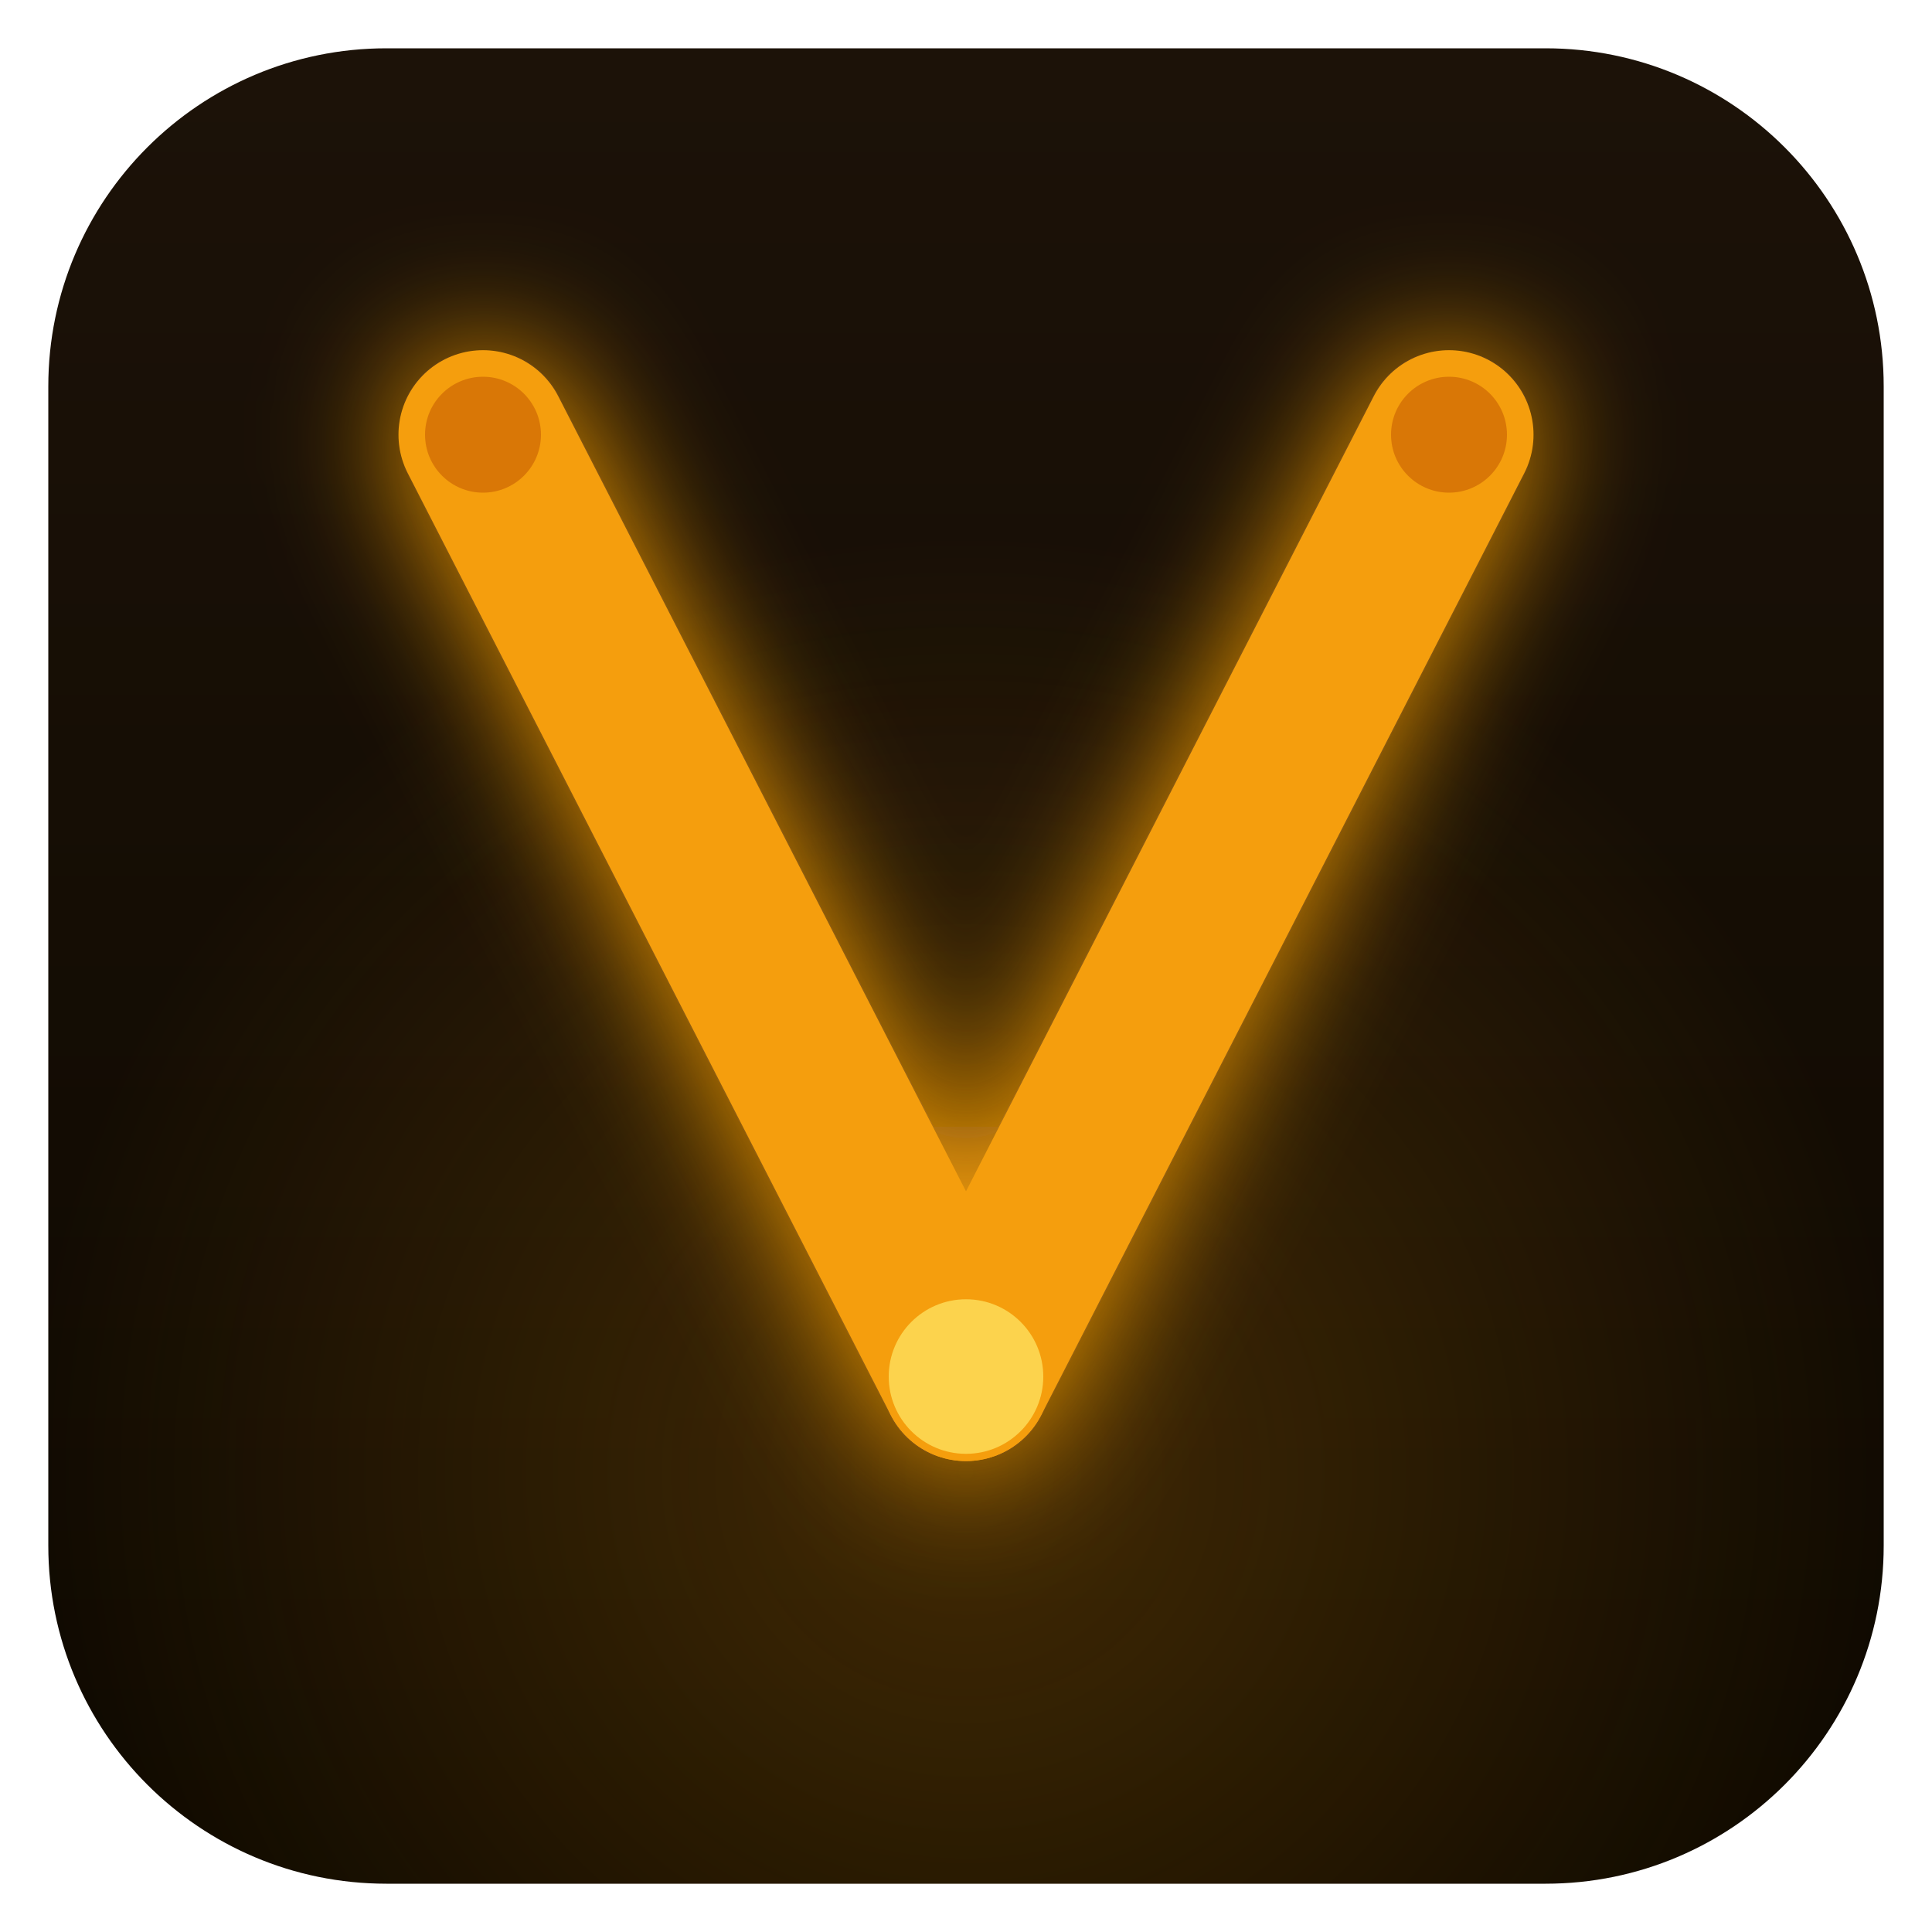
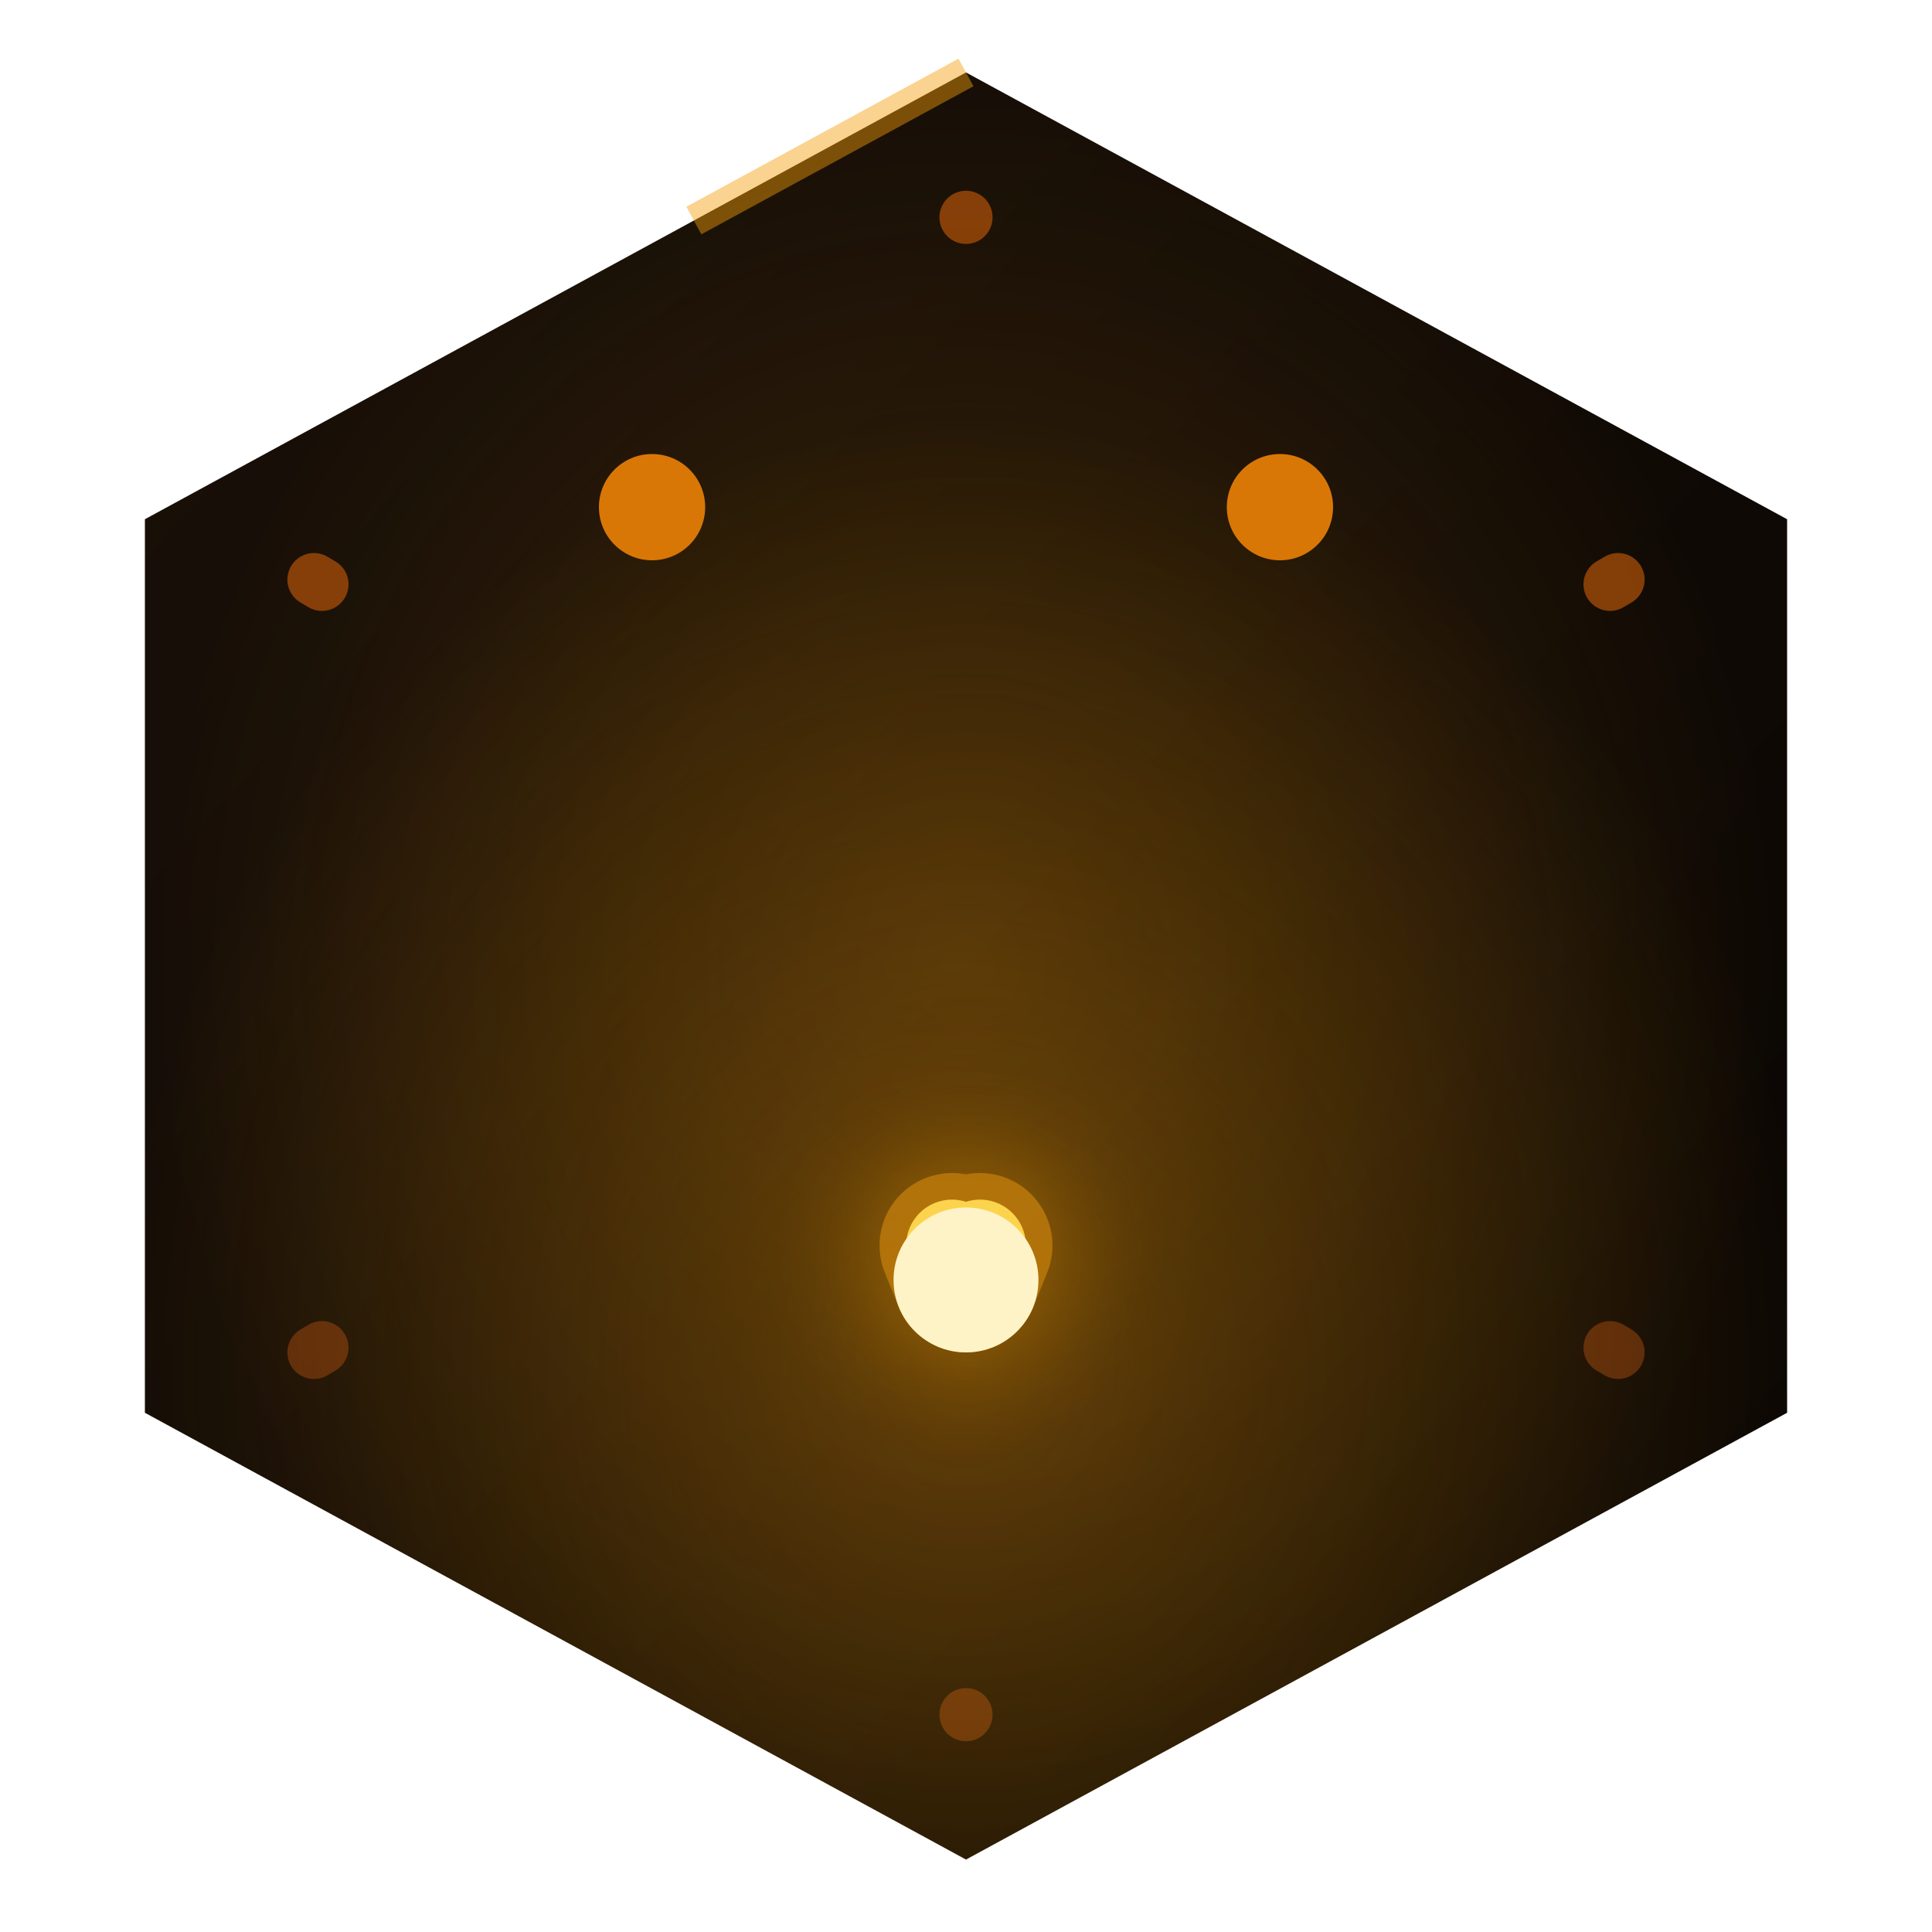
<svg xmlns="http://www.w3.org/2000/svg" viewBox="0 0 80 80" width="80" height="80">
  <defs>
-     <linearGradient id="lbg" x1="0" y1="0" x2="0" y2="1">
-       <stop offset="0%" stop-color="#1c1208" />
-       <stop offset="100%" stop-color="#0d0800" />
+     <linearGradient id="lbg" x1="0" y1="0" x2="1" y2="1">
+       <stop offset="0%" stop-color="#1a1008" />
+       <stop offset="100%" stop-color="#080503" />
    </linearGradient>
-     <radialGradient id="lglow" cx="50%" cy="78%" r="52%">
-       <stop offset="0%" stop-color="#f59e0b" stop-opacity=".22" />
+     <radialGradient id="lglow" cx="50%" cy="50%" r="50%">
+       <stop offset="0%" stop-color="#f59e0b" stop-opacity=".2" />
      <stop offset="100%" stop-color="#f59e0b" stop-opacity="0" />
    </radialGradient>
-     <filter id="lblur" x="-60%" y="-60%" width="220%" height="220%">
-       <feGaussianBlur stdDeviation="2.8" result="b" />
+     <radialGradient id="lvglow" cx="50%" cy="72%" r="52%">
+       <stop offset="0%" stop-color="#f59e0b" stop-opacity=".28" />
+       <stop offset="100%" stop-color="#f59e0b" stop-opacity="0" />
+     </radialGradient>
+     <filter id="lvf" x="-70%" y="-70%" width="240%" height="240%">
+       <feGaussianBlur stdDeviation="2.6" result="b" />
      <feMerge>
        <feMergeNode in="b" />
        <feMergeNode in="SourceGraphic" />
      </feMerge>
    </filter>
    <style>
-       .lb{transform-box:fill-box;transform-origin:center;animation:lPop .4s cubic-bezier(.34,1.56,.64,1) both}
-       .lr{stroke-dasharray:290;stroke-dashoffset:290;animation:lDraw .65s ease-out .14s both}
-       .lg{animation:lFade .5s ease .22s both}
-       .lvl{stroke-dasharray:50;stroke-dashoffset:50;animation:lStroke .52s ease .32s both}
-       .lvr{stroke-dasharray:50;stroke-dashoffset:50;animation:lStroke .52s ease .5s both}
-       .la{transform-box:fill-box;transform-origin:center;animation:lPop .3s cubic-bezier(.34,1.56,.64,1) .9s both,lPulse 2.4s ease-in-out 1.5s infinite}
-       .lcl{transform-box:fill-box;transform-origin:center;animation:lPop .28s cubic-bezier(.34,1.56,.64,1) .72s both}
-       .lcr{transform-box:fill-box;transform-origin:center;animation:lPop .28s cubic-bezier(.34,1.56,.64,1) .82s both}
-       .lrl{stroke-dasharray:36;stroke-dashoffset:36;animation:lDraw .36s ease 1.06s both}
+       .lb{animation:lPop .45s cubic-bezier(.34,1.56,.64,1) both}
+       .lr{stroke-dasharray:216;stroke-dashoffset:216;animation:lDraw .68s ease-out .12s both}
+       .li{stroke-dasharray:180;stroke-dashoffset:180;animation:lDraw .5s ease-out .4s both}
+       .ls1{stroke-dasharray:31;stroke-dashoffset:31;animation:lSpoke .34s ease .52s both}
+       .ls2{stroke-dasharray:31;stroke-dashoffset:31;animation:lSpoke .34s ease .63s both}
+       .ls3{stroke-dasharray:31;stroke-dashoffset:31;animation:lSpoke .34s ease .74s both}
+       .ls4{stroke-dasharray:31;stroke-dashoffset:31;animation:lSpoke .34s ease .85s both}
+       .ls5{stroke-dasharray:31;stroke-dashoffset:31;animation:lSpoke .34s ease .96s both}
+       .ls6{stroke-dasharray:31;stroke-dashoffset:31;animation:lSpoke .34s ease 1.07s both}
+       .lvl{stroke-dasharray:33;stroke-dashoffset:33;animation:lVdraw .5s ease 1.28s both}
+       .lvr{stroke-dasharray:33;stroke-dashoffset:33;animation:lVdraw .5s ease 1.46s both}
+       .lvcl{transform-box:fill-box;transform-origin:center;animation:lPop .26s cubic-bezier(.34,1.56,.64,1) 1.62s both}
+       .lvcr{transform-box:fill-box;transform-origin:center;animation:lPop .26s cubic-bezier(.34,1.56,.64,1) 1.72s both}
+       .lva{transform-box:fill-box;transform-origin:center;animation:lPop .3s cubic-bezier(.34,1.56,.64,1) 1.82s both,lPulse 2.2s ease-in-out 2.3s infinite}
      @keyframes lPop{0%{opacity:0;transform:scale(0)}100%{opacity:1;transform:scale(1)}}
      @keyframes lDraw{to{stroke-dashoffset:0}}
-       @keyframes lStroke{0%{stroke-dashoffset:50;opacity:0}100%{stroke-dashoffset:0;opacity:1}}
-       @keyframes lFade{0%{opacity:0}100%{opacity:.45}}
-       @keyframes lPulse{0%,100%{opacity:1;transform:scale(1)}50%{opacity:.4;transform:scale(1.7)}}
+       @keyframes lSpoke{0%{stroke-dashoffset:31;opacity:0}100%{stroke-dashoffset:0;opacity:1}}
+       @keyframes lVdraw{0%{stroke-dashoffset:33;opacity:0}100%{stroke-dashoffset:0;opacity:1}}
+       @keyframes lPulse{0%,100%{opacity:1;transform:scale(1)}50%{opacity:.35;transform:scale(1.7)}}
    </style>
  </defs>
-   <rect class="lb" x="2" y="2" width="76" height="76" rx="14" fill="url(#lbg)" />
-   <rect x="2" y="2" width="76" height="76" rx="14" fill="url(#lglow)" />
-   <rect class="lr" x="2" y="2" width="76" height="76" rx="14" fill="none" stroke="#f59e0b" stroke-width="1.3" stroke-opacity=".42" />
-   <g class="lg" filter="url(#lblur)">
-     <line x1="20" y1="18" x2="40" y2="57" stroke="#f59e0b" stroke-width="7" stroke-linecap="round" />
-     <line x1="60" y1="18" x2="40" y2="57" stroke="#f59e0b" stroke-width="7" stroke-linecap="round" />
+   <polygon class="lb" points="40,3 74,21.5 74,58.5 40,77 6,58.5 6,21.5" fill="url(#lbg)" />
+   <polygon points="40,3 74,21.5 74,58.5 40,77 6,58.5 6,21.5" fill="url(#lglow)" />
+   <polygon class="lr" points="40,3 74,21.5 74,58.5 40,77 6,58.5 6,21.5" fill="none" stroke="#f59e0b" stroke-width="1.3" stroke-opacity=".45" stroke-linejoin="round" />
+   <polygon class="li" points="40,14 63,27 63,53 40,66 17,53 17,27" fill="none" stroke="#f59e0b" stroke-width=".85" stroke-opacity=".2" stroke-linejoin="round" />
+   <line class="ls1" x1="40" y1="40" x2="67" y2="24" stroke="#b45309" stroke-width="2.2" stroke-linecap="round" opacity=".7" />
+   <line class="ls2" x1="40" y1="40" x2="40" y2="9" stroke="#b45309" stroke-width="2.2" stroke-linecap="round" opacity=".7" />
+   <line class="ls3" x1="40" y1="40" x2="13" y2="24" stroke="#b45309" stroke-width="2.2" stroke-linecap="round" opacity=".7" />
+   <line class="ls4" x1="40" y1="40" x2="13" y2="56" stroke="#92400e" stroke-width="2.2" stroke-linecap="round" opacity=".55" />
+   <line class="ls5" x1="40" y1="40" x2="40" y2="71" stroke="#92400e" stroke-width="2.2" stroke-linecap="round" opacity=".55" />
+   <line class="ls6" x1="40" y1="40" x2="67" y2="56" stroke="#92400e" stroke-width="2.2" stroke-linecap="round" opacity=".55" />
+   <polygon points="40,3 74,21.5 74,58.5 40,77 6,58.5 6,21.5" fill="url(#lvglow)" class="lvl" style="animation:lVdraw .5s ease 1.28s both;stroke:none" />
+   <g filter="url(#lvf)" opacity=".55" class="lvl">
+     <line x1="27" y1="21" x2="40" y2="53" stroke="#f59e0b" stroke-width="6" stroke-linecap="round" />
+     <line x1="53" y1="21" x2="40" y2="53" stroke="#f59e0b" stroke-width="6" stroke-linecap="round" />
  </g>
-   <line class="lvl" x1="20" y1="18" x2="40" y2="57" stroke="#fbbf24" stroke-width="4.5" stroke-linecap="round" />
-   <line class="lvr" x1="60" y1="18" x2="40" y2="57" stroke="#fbbf24" stroke-width="4.5" stroke-linecap="round" />
-   <circle class="la" cx="40" cy="57" r="3.2" fill="#fcd34d" />
-   <circle class="lcl" cx="20" cy="18" r="2.4" fill="#d97706" />
-   <circle class="lcr" cx="60" cy="18" r="2.4" fill="#d97706" />
-   <line class="lrl" x1="24" y1="65" x2="56" y2="65" stroke="#f59e0b" stroke-width="1.1" stroke-opacity=".5" />
+   <line class="lvl" x1="27" y1="21" x2="40" y2="53" stroke="#fcd34d" stroke-width="3.8" stroke-linecap="round" />
+   <line class="lvr" x1="53" y1="21" x2="40" y2="53" stroke="#fcd34d" stroke-width="3.8" stroke-linecap="round" />
+   <circle class="lvcl" cx="27" cy="21" r="2.2" fill="#d97706" />
+   <circle class="lvcr" cx="53" cy="21" r="2.2" fill="#d97706" />
+   <circle class="lva" cx="40" cy="53" r="3" fill="#fef3c7" />
</svg>
